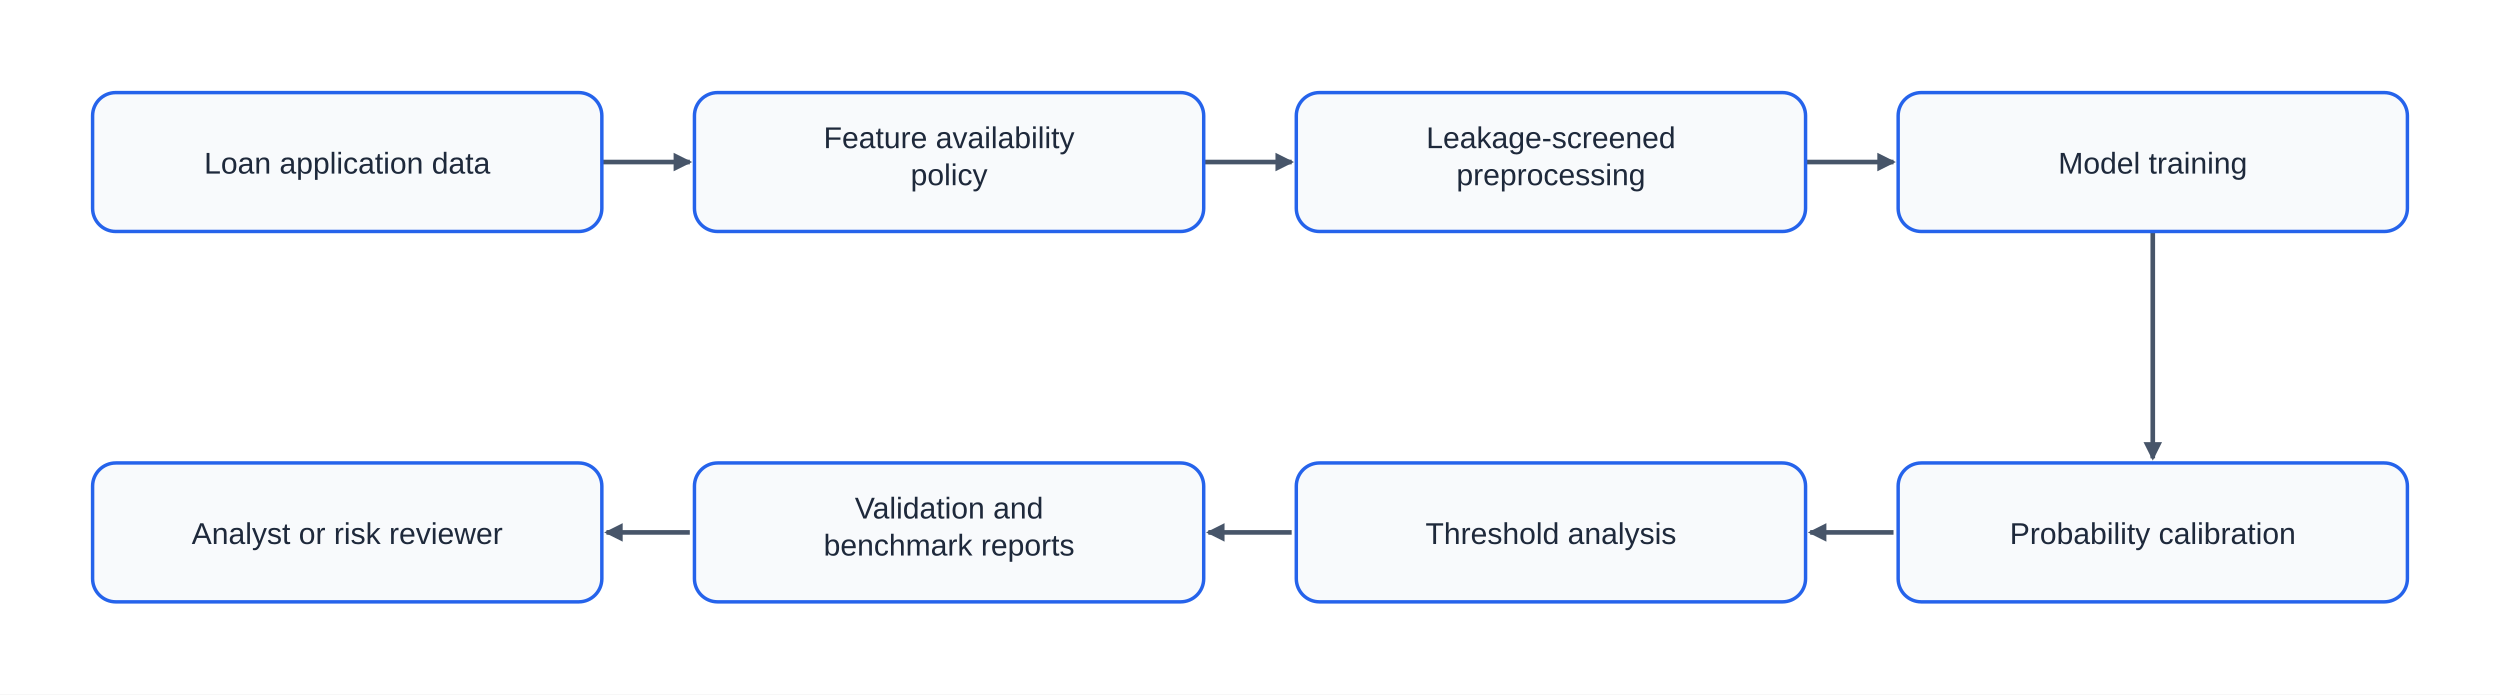
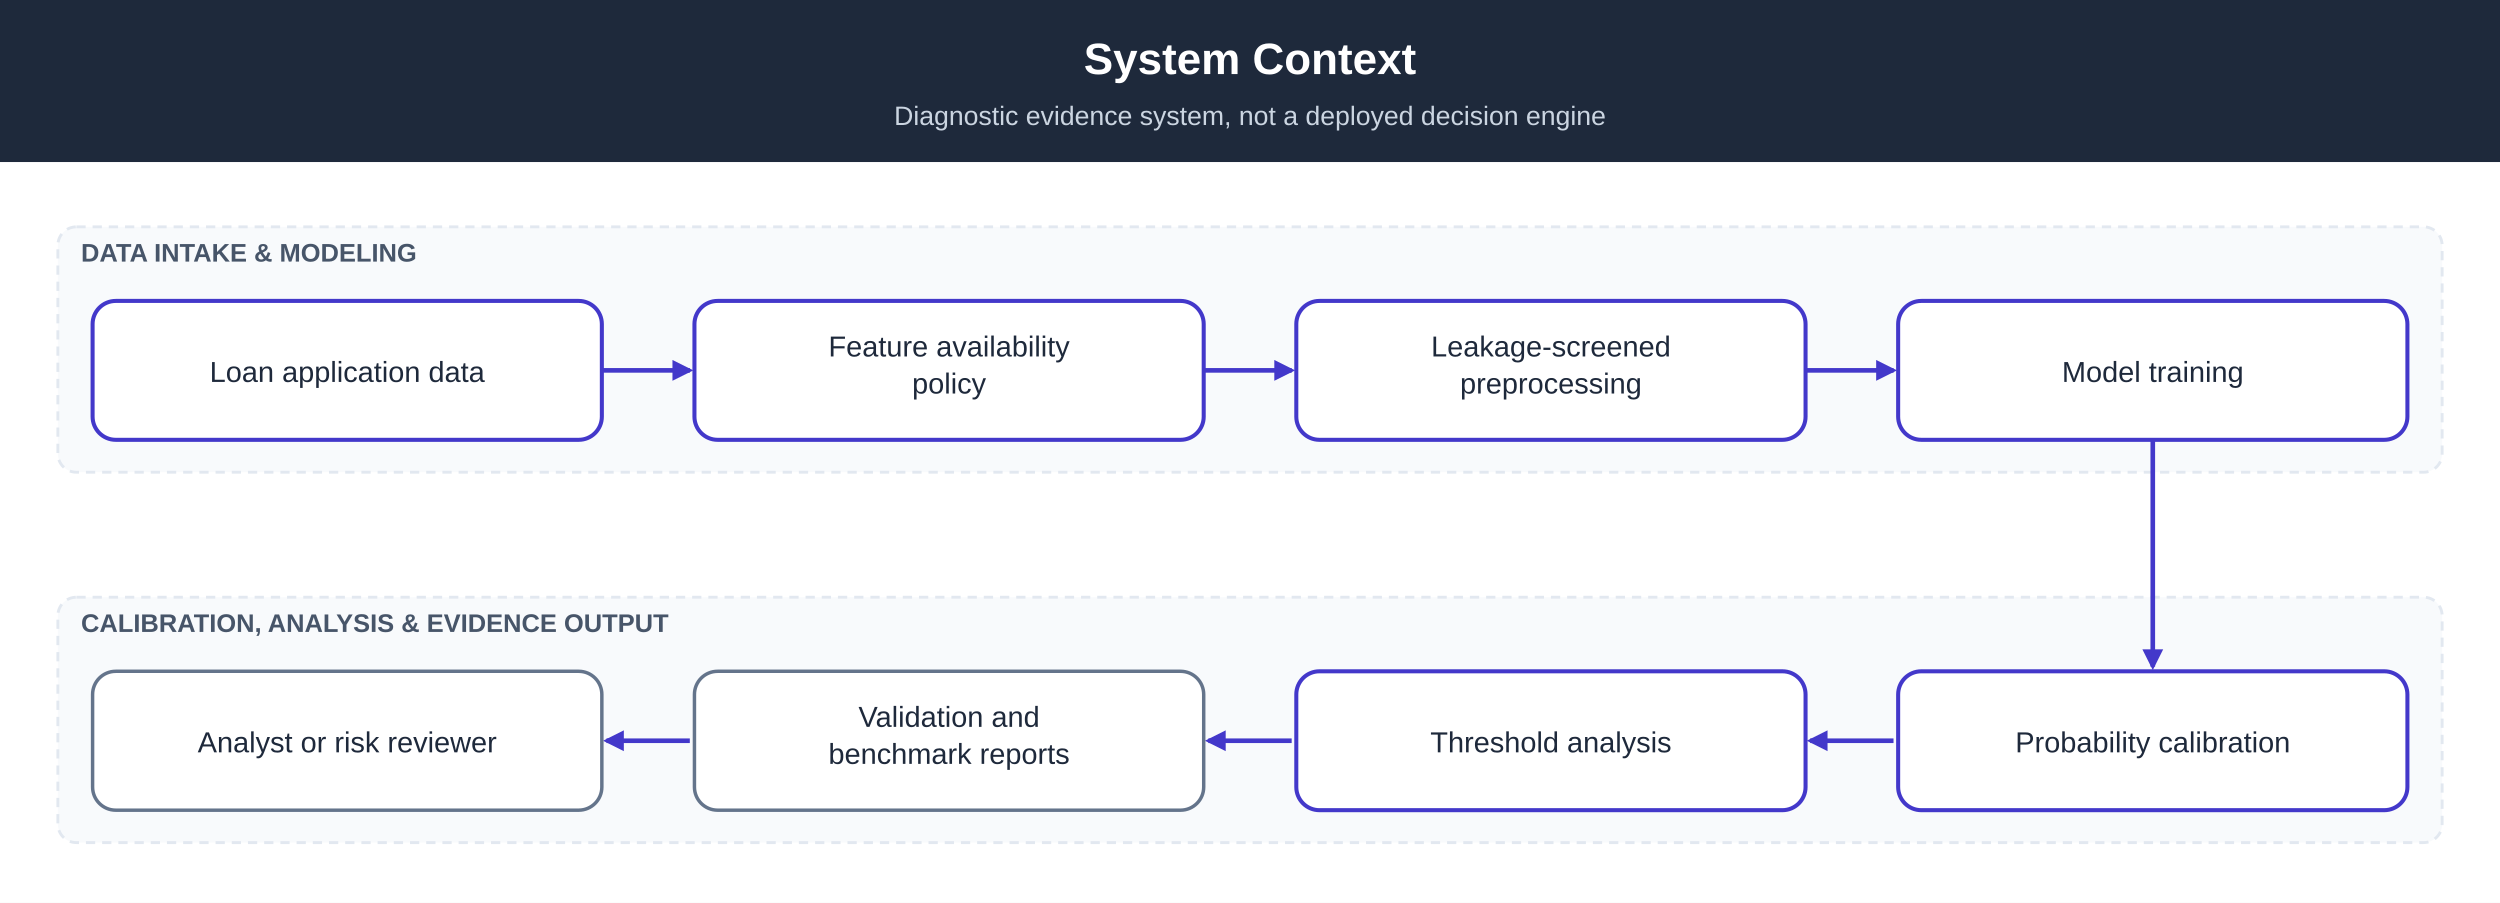
- <svg xmlns="http://www.w3.org/2000/svg" viewBox="0 0 1080 300" width="100%" role="img" aria-labelledby="svgTitle svgDesc">
+ <svg xmlns="http://www.w3.org/2000/svg" viewBox="0 0 1080 390" width="100%" role="img" aria-labelledby="svgTitle svgDesc">
  <defs>
-     <marker id="arrowhead" markerWidth="8" markerHeight="8" refX="7" refY="4" orient="auto" markerUnits="userSpaceOnUse">
-       <path d="M0,0 L8,4 L0,8 Z" fill="#475569" />
+     <marker id="arrow" markerWidth="9" markerHeight="9" refX="7.5" refY="4.5" orient="auto" markerUnits="userSpaceOnUse">
+       <path d="M0,0 L9,4.5 L0,9 Z" fill="#4338ca" />
    </marker>
  </defs>
  <style>
    .bg { fill:#ffffff; }
-     .node { fill:#f8fafc; stroke:#2563eb; stroke-width:1.5; }
-     .label { font-family: Arial, Helvetica, sans-serif; font-size:13px; fill:#1e293b; text-anchor:middle; }
-     .edge { stroke:#475569; stroke-width:2; fill:none; marker-end:url(#arrowhead); }
+     .titleBand { fill:#1e293b; }
+     .titleText { font-family: Arial, Helvetica, sans-serif; font-size:19px; font-weight:bold; fill:#ffffff; text-anchor:middle; }
+     .subtitleText { font-family: Arial, Helvetica, sans-serif; font-size:11.5px; fill:#cbd5e1; text-anchor:middle; }
+     .zone { fill:#f8fafc; stroke:#e2e8f0; stroke-width:1.25; stroke-dasharray:4,3; }
+     .zoneLabel { font-family: Arial, Helvetica, sans-serif; font-size:11px; font-weight:bold; fill:#475569; }
+     .nodeProcess { fill:#ffffff; stroke:#4338ca; stroke-width:1.75; }
+     .nodeArtifact { fill:#ffffff; stroke:#64748b; stroke-width:1.5; }
+     .label { font-family: Arial, Helvetica, sans-serif; font-size:12.5px; fill:#1e293b; text-anchor:middle; }
+     .edge { stroke:#4338ca; stroke-width:2; fill:none; marker-end:url(#arrow); }
  </style>
-   <rect class="bg" x="0" y="0" width="1080" height="300" />
-   <line class="edge" x1="260" y1="70" x2="298" y2="70" />
-   <line class="edge" x1="520" y1="70" x2="558" y2="70" />
-   <line class="edge" x1="780" y1="70" x2="818" y2="70" />
-   <line class="edge" x1="930" y1="100" x2="930" y2="198" />
-   <line class="edge" x1="818" y1="230" x2="782" y2="230" />
-   <line class="edge" x1="558" y1="230" x2="522" y2="230" />
-   <line class="edge" x1="298" y1="230" x2="262" y2="230" />
-   <rect class="node" x="40" y="40" width="220" height="60" rx="10" />
-   <text class="label" x="150" y="75">Loan application data</text>
-   <rect class="node" x="300" y="40" width="220" height="60" rx="10" />
-   <text class="label" x="410" y="64">Feature availability</text>
-   <text class="label" x="410" y="80">policy</text>
-   <rect class="node" x="560" y="40" width="220" height="60" rx="10" />
-   <text class="label" x="670" y="64">Leakage-screened</text>
-   <text class="label" x="670" y="80">preprocessing</text>
-   <rect class="node" x="820" y="40" width="220" height="60" rx="10" />
-   <text class="label" x="930" y="75">Model training</text>
-   <rect class="node" x="820" y="200" width="220" height="60" rx="10" />
-   <text class="label" x="930" y="235">Probability calibration</text>
-   <rect class="node" x="560" y="200" width="220" height="60" rx="10" />
-   <text class="label" x="670" y="235">Threshold analysis</text>
-   <rect class="node" x="300" y="200" width="220" height="60" rx="10" />
-   <text class="label" x="410" y="224">Validation and</text>
-   <text class="label" x="410" y="240">benchmark reports</text>
-   <rect class="node" x="40" y="200" width="220" height="60" rx="10" />
-   <text class="label" x="150" y="235">Analyst or risk reviewer</text>
+   <rect class="bg" x="0" y="0" width="1080" height="390" />
+   <rect class="titleBand" x="0" y="0" width="1080" height="70" />
+   <text class="titleText" x="540" y="32">System Context</text>
+   <text class="subtitleText" x="540" y="54">Diagnostic evidence system, not a deployed decision engine</text>
+   <rect class="zone" x="25" y="98" width="1030" height="106" rx="8" />
+   <text class="zoneLabel" x="35" y="113">DATA INTAKE &amp; MODELING</text>
+   <rect class="zone" x="25" y="258" width="1030" height="106" rx="8" />
+   <text class="zoneLabel" x="35" y="273">CALIBRATION, ANALYSIS &amp; EVIDENCE OUTPUT</text>
+   <line class="edge" x1="260" y1="160" x2="298" y2="160" />
+   <line class="edge" x1="520" y1="160" x2="558" y2="160" />
+   <line class="edge" x1="780" y1="160" x2="818" y2="160" />
+   <line class="edge" x1="930" y1="190" x2="930" y2="288" />
+   <line class="edge" x1="818" y1="320" x2="782" y2="320" />
+   <line class="edge" x1="558" y1="320" x2="522" y2="320" />
+   <line class="edge" x1="298" y1="320" x2="262" y2="320" />
+   <rect class="nodeProcess" x="40" y="130" width="220" height="60" rx="10" />
+   <text class="label" x="150" y="165">Loan application data</text>
+   <rect class="nodeProcess" x="300" y="130" width="220" height="60" rx="10" />
+   <text class="label" x="410" y="154">Feature availability</text>
+   <text class="label" x="410" y="170">policy</text>
+   <rect class="nodeProcess" x="560" y="130" width="220" height="60" rx="10" />
+   <text class="label" x="670" y="154">Leakage-screened</text>
+   <text class="label" x="670" y="170">preprocessing</text>
+   <rect class="nodeProcess" x="820" y="130" width="220" height="60" rx="10" />
+   <text class="label" x="930" y="165">Model training</text>
+   <rect class="nodeProcess" x="820" y="290" width="220" height="60" rx="10" />
+   <text class="label" x="930" y="325">Probability calibration</text>
+   <rect class="nodeProcess" x="560" y="290" width="220" height="60" rx="10" />
+   <text class="label" x="670" y="325">Threshold analysis</text>
+   <rect class="nodeArtifact" x="300" y="290" width="220" height="60" rx="10" />
+   <text class="label" x="410" y="314">Validation and</text>
+   <text class="label" x="410" y="330">benchmark reports</text>
+   <rect class="nodeArtifact" x="40" y="290" width="220" height="60" rx="10" />
+   <text class="label" x="150" y="325">Analyst or risk reviewer</text>
</svg>
